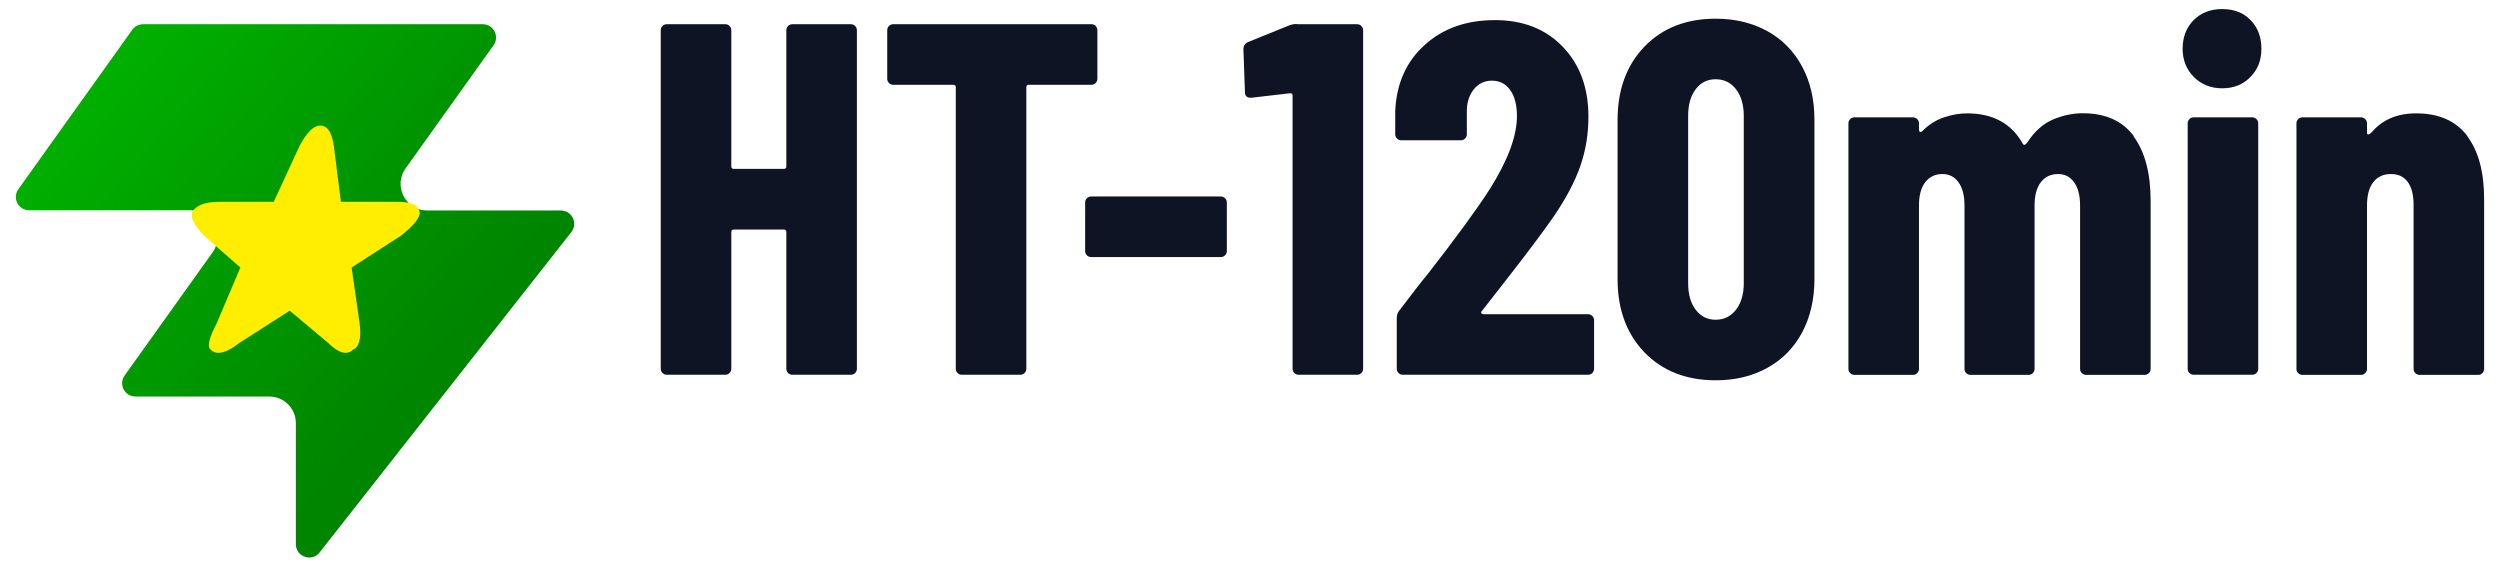
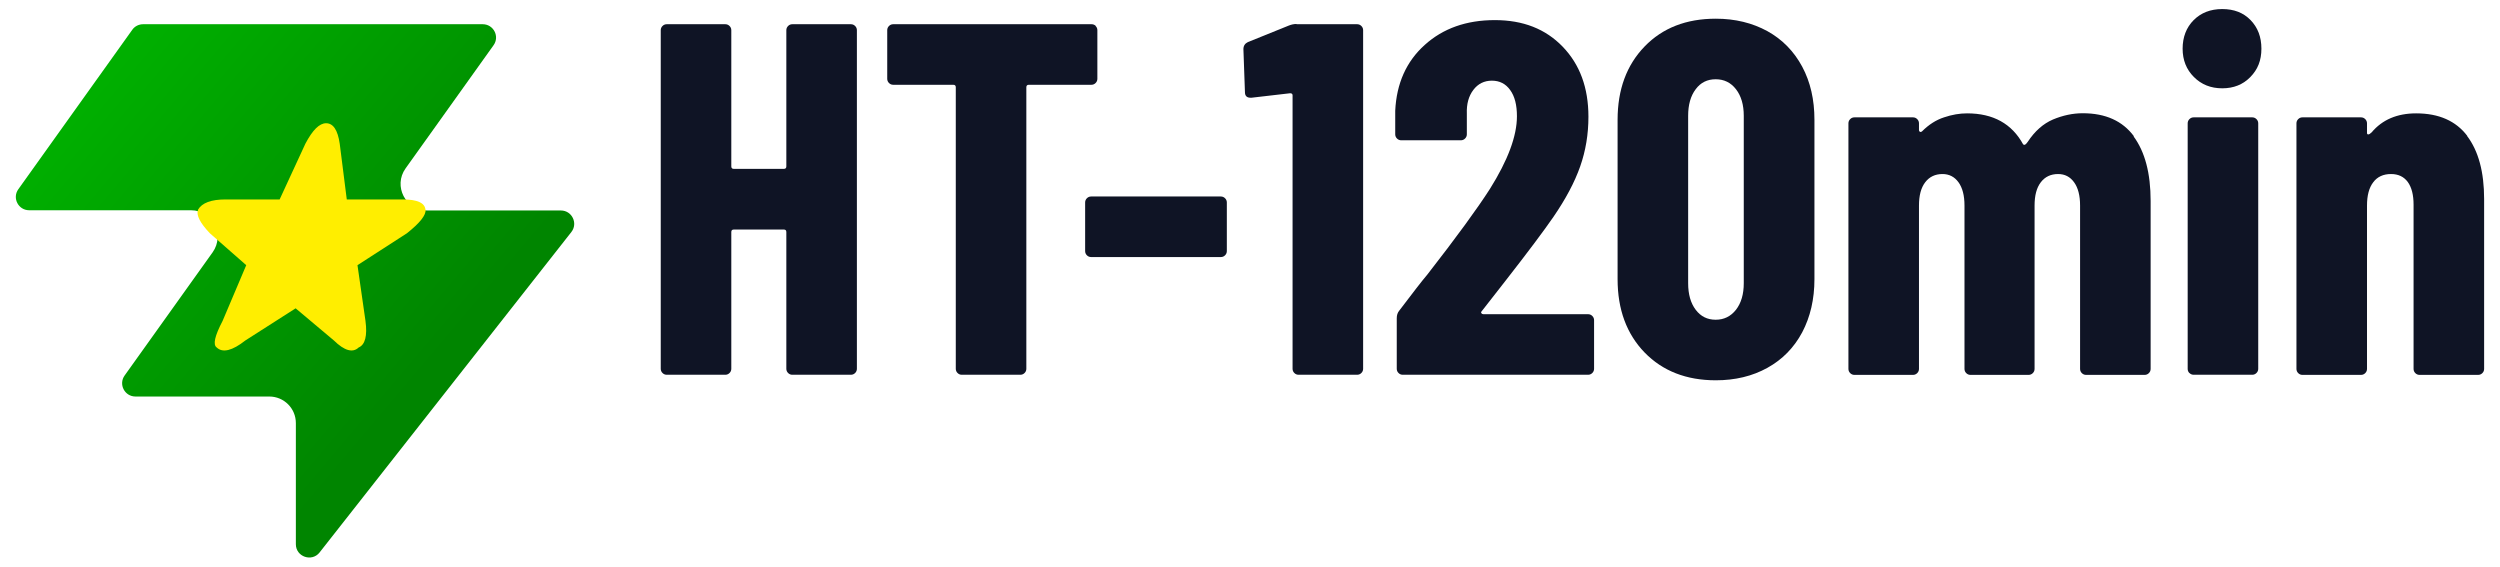
<svg xmlns="http://www.w3.org/2000/svg" id="Layer_1" data-name="Layer 1" viewBox="0 0 212.6 48.19">
  <defs>
    <style>
      .cls-1 {
        fill: url(#linear-gradient);
      }

      .cls-2 {
        fill: #fe0;
      }

      .cls-3 {
        fill: #0f1425;
      }
    </style>
    <linearGradient id="linear-gradient" x1="7.04" y1="2.25" x2="38.41" y2="28.74" gradientUnits="userSpaceOnUse">
      <stop offset="0" stop-color="#00b400" />
      <stop offset="1" stop-color="#008500" />
    </linearGradient>
  </defs>
  <path class="cls-1" d="M27.18,46.98c-.66,.84-2.02,.37-2.02-.7v-10.3c0-1.25-1.01-2.26-2.26-2.26,0,0,0,0,0,0H11.52c-.92,0-1.46-1.04-.92-1.79l7.48-10.47c1.07-1.5,0-3.58-1.84-3.58H2.48c-.92,0-1.46-1.04-.92-1.79L11.25,2.53c.21-.3,.56-.47,.92-.47h28.88c.92,0,1.46,1.04,.92,1.79l-7.48,10.47c-1.07,1.5,0,3.58,1.84,3.58h11.37c.94,0,1.47,1.09,.89,1.83l-21.42,27.26h0Z" />
  <g>
    <path class="cls-3" d="M67.02,2.21c.1-.1,.22-.15,.36-.15h4.98c.14,0,.26,.05,.36,.15,.1,.1,.15,.22,.15,.36V31.36c0,.14-.05,.26-.15,.36-.1,.1-.22,.15-.36,.15h-4.98c-.14,0-.26-.05-.36-.15-.1-.1-.15-.22-.15-.36v-11.63c0-.14-.07-.21-.21-.21h-4.26c-.14,0-.21,.07-.21,.21v11.63c0,.14-.05,.26-.15,.36-.1,.1-.22,.15-.36,.15h-4.98c-.14,0-.26-.05-.36-.15-.1-.1-.15-.22-.15-.36V2.57c0-.14,.05-.26,.15-.36,.1-.1,.22-.15,.36-.15h4.98c.14,0,.26,.05,.36,.15,.1,.1,.15,.22,.15,.36V14.15c0,.14,.07,.21,.21,.21h4.26c.14,0,.21-.07,.21-.21V2.57c0-.14,.05-.26,.15-.36Z" />
    <path class="cls-3" d="M93.17,2.21c.1,.1,.15,.22,.15,.36V6.7c0,.14-.05,.26-.15,.36s-.22,.15-.36,.15h-5.32c-.14,0-.21,.07-.21,.21V31.36c0,.14-.05,.26-.15,.36-.1,.1-.22,.15-.36,.15h-4.98c-.14,0-.26-.05-.36-.15-.1-.1-.15-.22-.15-.36V7.42c0-.14-.07-.21-.21-.21h-5.11c-.14,0-.26-.05-.36-.15-.1-.1-.15-.22-.15-.36V2.57c0-.14,.05-.26,.15-.36,.1-.1,.22-.15,.36-.15h16.87c.14,0,.26,.05,.36,.15Z" />
    <path class="cls-3" d="M92.43,21.71c-.1-.1-.15-.22-.15-.36v-4.13c0-.14,.05-.26,.15-.36,.1-.1,.22-.15,.36-.15h11.03c.14,0,.26,.05,.36,.15,.1,.1,.15,.22,.15,.36v4.13c0,.14-.05,.26-.15,.36s-.22,.15-.36,.15h-11.03c-.14,0-.26-.05-.36-.15Z" />
    <path class="cls-3" d="M110.26,2.06h5.15c.14,0,.26,.05,.36,.15,.1,.1,.15,.22,.15,.36V31.36c0,.14-.05,.26-.15,.36-.1,.1-.22,.15-.36,.15h-4.98c-.14,0-.26-.05-.36-.15-.1-.1-.15-.22-.15-.36V8.1c0-.11-.07-.17-.21-.17l-3.28,.38h-.09c-.31,0-.47-.16-.47-.47l-.13-3.66c0-.28,.13-.48,.38-.6l3.49-1.41c.23-.09,.44-.13,.64-.13Z" />
    <path class="cls-3" d="M125.98,26.63c.03,.06,.09,.09,.17,.09h8.9c.14,0,.26,.05,.36,.15,.1,.1,.15,.22,.15,.36v4.13c0,.14-.05,.26-.15,.36-.1,.1-.22,.15-.36,.15h-15.76c-.14,0-.26-.05-.36-.15-.1-.1-.15-.22-.15-.36v-4.3c0-.26,.07-.47,.21-.64,1.14-1.5,1.93-2.53,2.39-3.07,2.5-3.21,4.27-5.64,5.32-7.28,1.53-2.44,2.3-4.5,2.3-6.18,0-.97-.19-1.71-.58-2.24-.38-.53-.9-.79-1.55-.79s-1.18,.26-1.58,.79c-.4,.53-.58,1.2-.55,2.02v1.75c0,.14-.05,.26-.15,.36-.1,.1-.22,.15-.36,.15h-5.07c-.14,0-.26-.05-.36-.15-.1-.1-.15-.22-.15-.36v-2c.11-2.33,.95-4.2,2.51-5.6,1.56-1.41,3.55-2.11,5.96-2.11s4.31,.75,5.77,2.26c1.46,1.51,2.19,3.49,2.19,5.96,0,1.48-.23,2.88-.7,4.22-.47,1.34-1.23,2.77-2.28,4.3-.8,1.16-2.16,2.98-4.09,5.45l-2,2.56c-.06,.06-.07,.11-.04,.17Z" />
    <path class="cls-3" d="M139.86,29.98c-1.53-1.58-2.3-3.66-2.3-6.24V10.19c0-2.58,.77-4.66,2.3-6.24s3.55-2.36,6.05-2.36c1.65,0,3.11,.36,4.39,1.06,1.28,.71,2.26,1.72,2.96,3.02,.7,1.31,1.04,2.81,1.04,4.52v13.55c0,1.7-.35,3.21-1.04,4.52-.7,1.31-1.68,2.31-2.96,3.02s-2.74,1.06-4.39,1.06c-2.5,0-4.52-.79-6.05-2.36Zm7.77-3.64c.44-.57,.66-1.32,.66-2.26V9.85c0-.94-.22-1.69-.66-2.26-.44-.57-1.02-.85-1.73-.85s-1.28,.28-1.7,.85c-.43,.57-.64,1.32-.64,2.26v14.23c0,.94,.21,1.69,.64,2.26,.43,.57,.99,.85,1.7,.85s1.28-.28,1.73-.85Z" />
    <path class="cls-3" d="M181.44,11.6c.97,1.31,1.45,3.14,1.45,5.5v14.27c0,.14-.05,.26-.15,.36-.1,.1-.22,.15-.36,.15h-4.98c-.14,0-.26-.05-.36-.15s-.15-.22-.15-.36v-13.89c0-.85-.17-1.51-.51-1.98-.34-.47-.79-.7-1.36-.7-.62,0-1.11,.23-1.47,.7s-.53,1.13-.53,1.98v13.89c0,.14-.05,.26-.15,.36-.1,.1-.22,.15-.36,.15h-4.94c-.14,0-.26-.05-.36-.15-.1-.1-.15-.22-.15-.36v-13.89c0-.85-.17-1.51-.51-1.98-.34-.47-.8-.7-1.36-.7-.62,0-1.11,.23-1.47,.7-.36,.47-.53,1.13-.53,1.98v13.89c0,.14-.05,.26-.15,.36-.1,.1-.22,.15-.36,.15h-4.98c-.14,0-.26-.05-.36-.15-.1-.1-.15-.22-.15-.36V10.49c0-.14,.05-.26,.15-.36,.1-.1,.22-.15,.36-.15h4.98c.14,0,.26,.05,.36,.15,.1,.1,.15,.22,.15,.36v.55c0,.09,.03,.14,.09,.17,.06,.03,.11,.01,.17-.04,.57-.57,1.19-.97,1.87-1.19,.68-.23,1.33-.34,1.96-.34,2.22,0,3.81,.88,4.77,2.64l.09,.04c.09,0,.18-.09,.3-.26,.6-.91,1.31-1.54,2.15-1.9,.84-.35,1.68-.53,2.53-.53,1.93,0,3.38,.65,4.35,1.96Z" />
    <path class="cls-3" d="M186.57,6.55c-.64-.64-.96-1.44-.96-2.41s.31-1.8,.94-2.43c.62-.62,1.43-.94,2.43-.94s1.8,.31,2.41,.94c.61,.63,.92,1.43,.92,2.43s-.31,1.77-.94,2.41c-.62,.64-1.42,.96-2.39,.96s-1.77-.32-2.41-.96Zm-.38,25.18c-.1-.1-.15-.22-.15-.36V10.49c0-.14,.05-.26,.15-.36,.1-.1,.22-.15,.36-.15h4.98c.14,0,.26,.05,.36,.15,.1,.1,.15,.22,.15,.36V31.36c0,.14-.05,.26-.15,.36-.1,.1-.22,.15-.36,.15h-4.98c-.14,0-.26-.05-.36-.15Z" />
    <path class="cls-3" d="M209.8,11.56c.97,1.28,1.45,3.07,1.45,5.37v14.44c0,.14-.05,.26-.15,.36-.1,.1-.22,.15-.36,.15h-4.98c-.14,0-.26-.05-.36-.15-.1-.1-.15-.22-.15-.36v-13.97c0-.82-.16-1.46-.49-1.92-.33-.45-.8-.68-1.43-.68-.65,0-1.16,.23-1.51,.7-.36,.47-.53,1.13-.53,1.98v13.89c0,.14-.05,.26-.15,.36-.1,.1-.22,.15-.36,.15h-4.98c-.14,0-.26-.05-.36-.15-.1-.1-.15-.22-.15-.36V10.49c0-.14,.05-.26,.15-.36,.1-.1,.22-.15,.36-.15h4.98c.14,0,.26,.05,.36,.15,.1,.1,.15,.22,.15,.36v.81c0,.09,.03,.13,.11,.13s.16-.06,.28-.17c.91-1.08,2.17-1.62,3.79-1.62,1.93,0,3.38,.64,4.35,1.92Z" />
  </g>
  <g id="kit_shape_86" data-name="kit shape 86">
-     <path class="cls-2" d="M35.68,18.03c-.05-.58-.7-.87-1.93-.87h-4.76l-.6-4.74c-.17-1.16-.55-1.74-1.16-1.74-.57,0-1.15,.58-1.76,1.74l-2.19,4.74h-4.6c-1.22,0-2,.29-2.34,.87-.17,.46,.17,1.13,1.01,2.01l3.09,2.71-2.01,4.74c-.67,1.28-.84,2.03-.5,2.26,.5,.48,1.32,.28,2.44-.6l4.27-2.73,3.25,2.73c.9,.88,1.61,1.08,2.11,.6,.55-.23,.75-.99,.58-2.26l-.68-4.74,4.2-2.71c1.11-.88,1.64-1.55,1.59-2.01Z" vector-effect="non-scaling-stroke" />
+     <path class="cls-2" d="M36.18,17.83c-.05-.58-.7-.87-1.93-.87h-4.76l-.6-4.74c-.17-1.16-.55-1.74-1.16-1.74-.57,0-1.15,.58-1.76,1.74l-2.19,4.74h-4.6c-1.22,0-2,.29-2.34,.87-.17,.46,.17,1.13,1.01,2.01l3.09,2.71-2.01,4.74c-.67,1.28-.84,2.03-.5,2.26,.5,.48,1.32,.28,2.44-.6l4.27-2.73,3.25,2.73c.9,.88,1.61,1.08,2.11,.6,.55-.23,.75-.99,.58-2.26l-.68-4.74,4.2-2.71c1.11-.88,1.64-1.55,1.59-2.01Z" vector-effect="non-scaling-stroke" />
  </g>
</svg>
